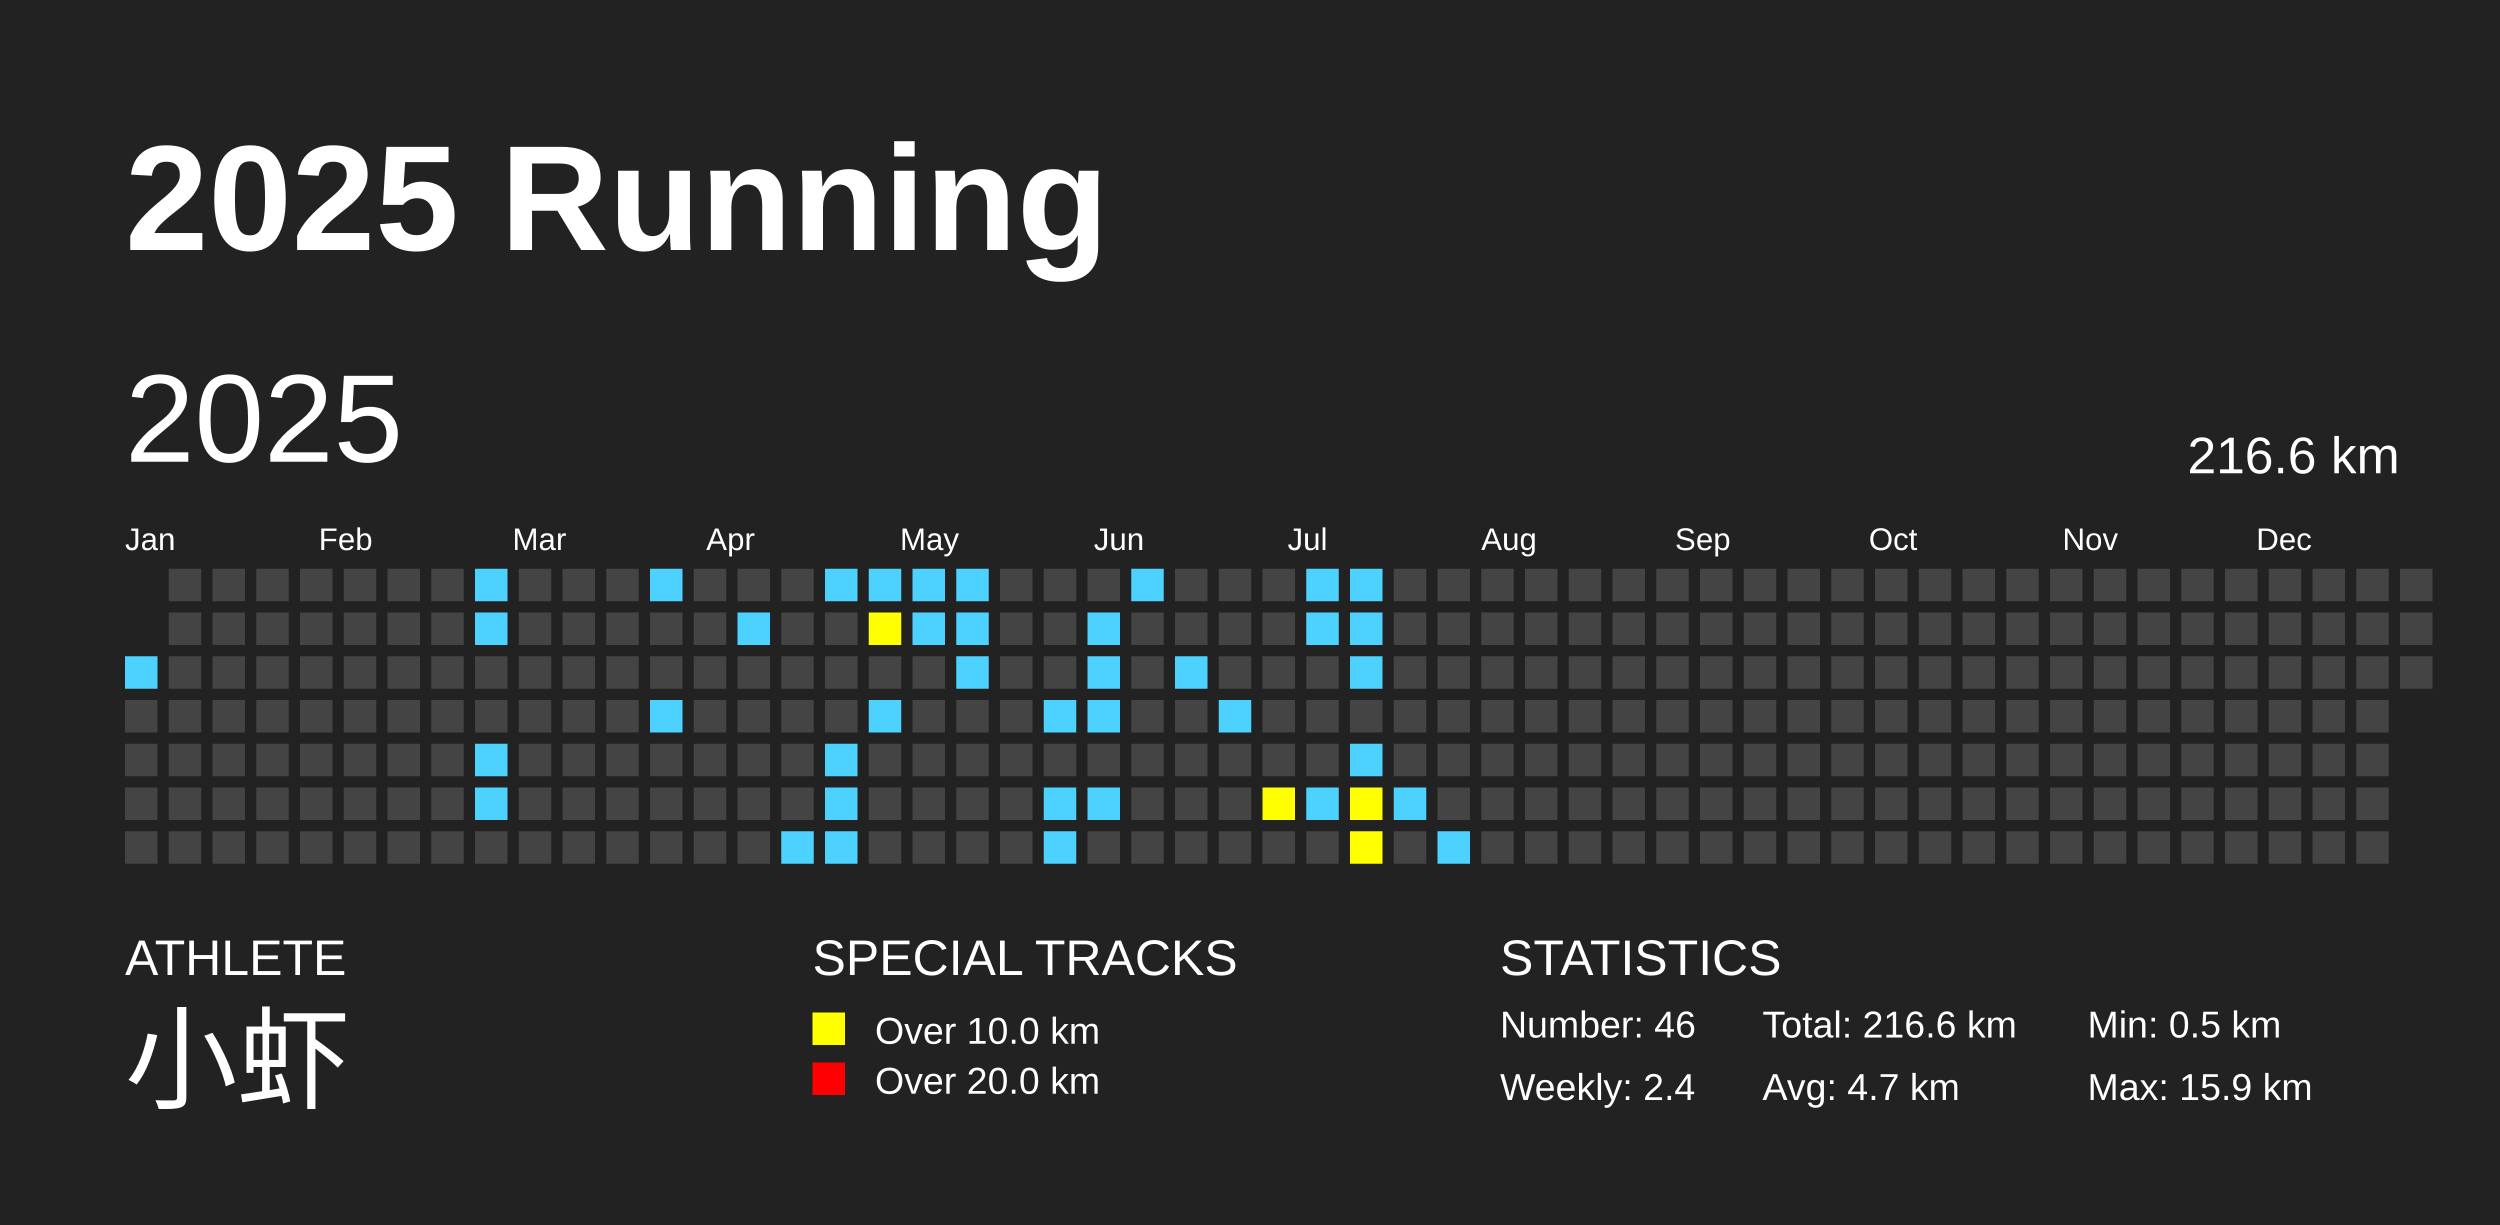
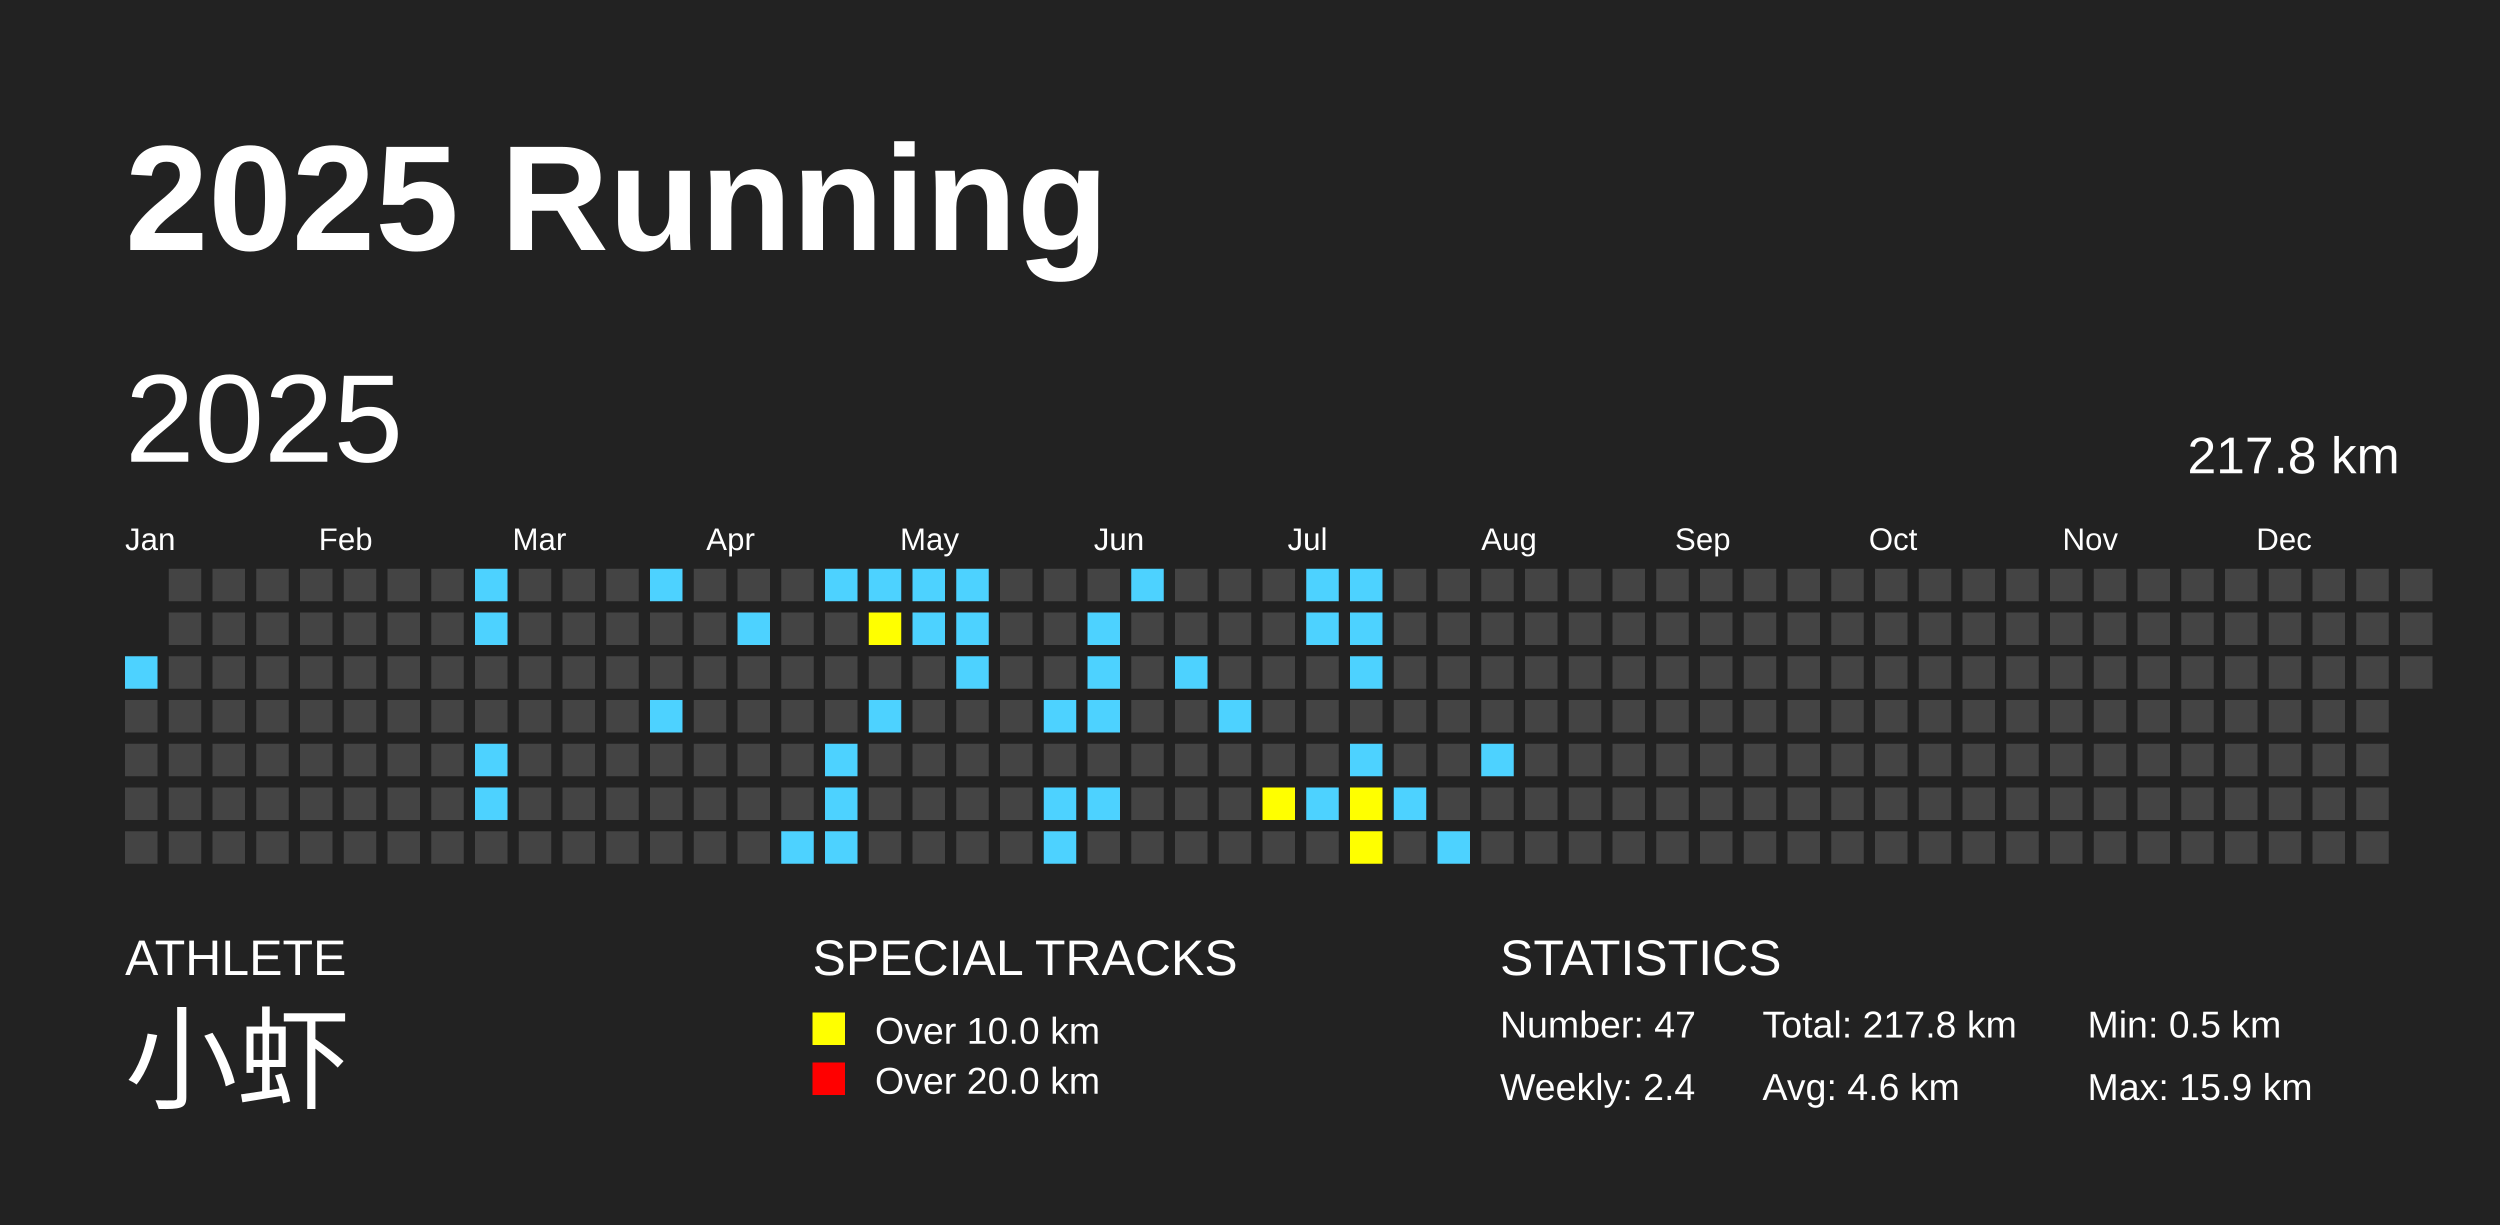
<svg xmlns="http://www.w3.org/2000/svg" baseProfile="full" height="98mm" version="1.1" viewBox="0,0,200,98" width="200mm">
  <defs />
  <rect fill="#222222" height="98" width="200" x="0" y="0" />
  <text fill="#FFFFFF" style="font-size:12px; font-family:Arial; font-weight:bold;" x="10" y="20">2025 Running</text>
  <text fill="#FFFFFF" style="font-size:4px; font-family:Arial" x="10" y="78">ATHLETE</text>
  <text fill="#FFFFFF" style="font-size:9px; font-family:Arial" x="10" y="88">小虾</text>
  <text fill="#FFFFFF" style="font-size:4px; font-family:Arial" x="65" y="78">SPECIAL TRACKS</text>
  <rect fill="yellow" height="2.6" width="2.6" x="65" y="81" />
  <text fill="#FFFFFF" style="font-size:3px; font-family:Arial" x="70" y="83.5">Over 10.0 km</text>
  <rect fill="red" height="2.6" width="2.6" x="65" y="85" />
  <text fill="#FFFFFF" style="font-size:3px; font-family:Arial" x="70" y="87.5">Over 20.0 km</text>
  <text fill="#FFFFFF" style="font-size:4px; font-family:Arial" x="120" y="78">STATISTICS</text>
-   <text fill="#FFFFFF" style="font-size:3px; font-family:Arial" x="120" y="83">Number: 46</text>
+   <text fill="#FFFFFF" style="font-size:3px; font-family:Arial" x="120" y="83">Number: 47</text>
  <text fill="#FFFFFF" style="font-size:3px; font-family:Arial" x="120" y="88">Weekly: 2.4</text>
-   <text fill="#FFFFFF" style="font-size:3px; font-family:Arial" x="141" y="83">Total: 216.6 km</text>
-   <text fill="#FFFFFF" style="font-size:3px; font-family:Arial" x="141" y="88">Avg: 4.7 km</text>
+   <text fill="#FFFFFF" style="font-size:3px; font-family:Arial" x="141" y="83">Total: 217.8 km</text>
+   <text fill="#FFFFFF" style="font-size:3px; font-family:Arial" x="141" y="88">Avg: 4.6 km</text>
  <text fill="#FFFFFF" style="font-size:3px; font-family:Arial" x="167" y="83">Min: 0.5 km</text>
  <text fill="#FFFFFF" style="font-size:3px; font-family:Arial" x="167" y="88">Max: 15.9 km</text>
  <text dominant-baseline="hanging" fill="#FFFFFF" style="font-size:10.0px; font-family:Arial;" x="10" y="30">2025</text>
-   <text dominant-baseline="hanging" fill="#FFFFFF" style="font-size:4.125px; font-family:Arial;" x="175" y="35">216.6 km</text>
+   <text dominant-baseline="hanging" fill="#FFFFFF" style="font-size:4.125px; font-family:Arial;" x="175" y="35">217.8 km</text>
  <text fill="#FFFFFF" style="font-size:2.5px; font-family:Arial" x="10.0" y="44">Jan</text>
  <text fill="#FFFFFF" style="font-size:2.5px; font-family:Arial" x="25.5" y="44">Feb</text>
  <text fill="#FFFFFF" style="font-size:2.5px; font-family:Arial" x="41.0" y="44">Mar</text>
  <text fill="#FFFFFF" style="font-size:2.5px; font-family:Arial" x="56.5" y="44">Apr</text>
  <text fill="#FFFFFF" style="font-size:2.5px; font-family:Arial" x="72.0" y="44">May</text>
  <text fill="#FFFFFF" style="font-size:2.5px; font-family:Arial" x="87.5" y="44">Jun</text>
  <text fill="#FFFFFF" style="font-size:2.5px; font-family:Arial" x="103.0" y="44">Jul</text>
  <text fill="#FFFFFF" style="font-size:2.5px; font-family:Arial" x="118.5" y="44">Aug</text>
  <text fill="#FFFFFF" style="font-size:2.5px; font-family:Arial" x="134.0" y="44">Sep</text>
  <text fill="#FFFFFF" style="font-size:2.5px; font-family:Arial" x="149.5" y="44">Oct</text>
  <text fill="#FFFFFF" style="font-size:2.5px; font-family:Arial" x="165.0" y="44">Nov</text>
  <text fill="#FFFFFF" style="font-size:2.5px; font-family:Arial" x="180.5" y="44">Dec</text>
  <rect fill="#4DD2FF" height="2.6" width="2.6" x="10.0" y="52.5" />
  <rect fill="#444444" height="2.6" width="2.6" x="10.0" y="56.0" />
  <rect fill="#444444" height="2.6" width="2.6" x="10.0" y="59.5" />
  <rect fill="#444444" height="2.6" width="2.6" x="10.0" y="63.0" />
  <rect fill="#444444" height="2.6" width="2.6" x="10.0" y="66.5" />
  <rect fill="#444444" height="2.6" width="2.6" x="13.5" y="45.5" />
  <rect fill="#444444" height="2.6" width="2.6" x="13.5" y="49.0" />
  <rect fill="#444444" height="2.6" width="2.6" x="13.5" y="52.5" />
  <rect fill="#444444" height="2.6" width="2.6" x="13.5" y="56.0" />
  <rect fill="#444444" height="2.6" width="2.6" x="13.5" y="59.5" />
  <rect fill="#444444" height="2.6" width="2.6" x="13.5" y="63.0" />
  <rect fill="#444444" height="2.6" width="2.6" x="13.5" y="66.5" />
  <rect fill="#444444" height="2.6" width="2.6" x="17.0" y="45.5" />
  <rect fill="#444444" height="2.6" width="2.6" x="17.0" y="49.0" />
  <rect fill="#444444" height="2.6" width="2.6" x="17.0" y="52.5" />
  <rect fill="#444444" height="2.6" width="2.6" x="17.0" y="56.0" />
  <rect fill="#444444" height="2.6" width="2.6" x="17.0" y="59.5" />
  <rect fill="#444444" height="2.6" width="2.6" x="17.0" y="63.0" />
  <rect fill="#444444" height="2.6" width="2.6" x="17.0" y="66.5" />
  <rect fill="#444444" height="2.6" width="2.6" x="20.5" y="45.5" />
  <rect fill="#444444" height="2.6" width="2.6" x="20.5" y="49.0" />
  <rect fill="#444444" height="2.6" width="2.6" x="20.5" y="52.5" />
  <rect fill="#444444" height="2.6" width="2.6" x="20.5" y="56.0" />
  <rect fill="#444444" height="2.6" width="2.6" x="20.5" y="59.5" />
  <rect fill="#444444" height="2.6" width="2.6" x="20.5" y="63.0" />
  <rect fill="#444444" height="2.6" width="2.6" x="20.5" y="66.5" />
  <rect fill="#444444" height="2.6" width="2.6" x="24.0" y="45.5" />
  <rect fill="#444444" height="2.6" width="2.6" x="24.0" y="49.0" />
  <rect fill="#444444" height="2.6" width="2.6" x="24.0" y="52.5" />
  <rect fill="#444444" height="2.6" width="2.6" x="24.0" y="56.0" />
  <rect fill="#444444" height="2.6" width="2.6" x="24.0" y="59.5" />
  <rect fill="#444444" height="2.6" width="2.6" x="24.0" y="63.0" />
  <rect fill="#444444" height="2.6" width="2.6" x="24.0" y="66.5" />
  <rect fill="#444444" height="2.6" width="2.6" x="27.5" y="45.5" />
  <rect fill="#444444" height="2.6" width="2.6" x="27.5" y="49.0" />
  <rect fill="#444444" height="2.6" width="2.6" x="27.5" y="52.5" />
  <rect fill="#444444" height="2.6" width="2.6" x="27.5" y="56.0" />
  <rect fill="#444444" height="2.6" width="2.6" x="27.5" y="59.5" />
  <rect fill="#444444" height="2.6" width="2.6" x="27.5" y="63.0" />
  <rect fill="#444444" height="2.6" width="2.6" x="27.5" y="66.5" />
  <rect fill="#444444" height="2.6" width="2.6" x="31.0" y="45.5" />
  <rect fill="#444444" height="2.6" width="2.6" x="31.0" y="49.0" />
  <rect fill="#444444" height="2.6" width="2.6" x="31.0" y="52.5" />
  <rect fill="#444444" height="2.6" width="2.6" x="31.0" y="56.0" />
  <rect fill="#444444" height="2.6" width="2.6" x="31.0" y="59.5" />
  <rect fill="#444444" height="2.6" width="2.6" x="31.0" y="63.0" />
  <rect fill="#444444" height="2.6" width="2.6" x="31.0" y="66.5" />
  <rect fill="#444444" height="2.6" width="2.6" x="34.5" y="45.5" />
  <rect fill="#444444" height="2.6" width="2.6" x="34.5" y="49.0" />
  <rect fill="#444444" height="2.6" width="2.6" x="34.5" y="52.5" />
  <rect fill="#444444" height="2.6" width="2.6" x="34.5" y="56.0" />
  <rect fill="#444444" height="2.6" width="2.6" x="34.5" y="59.5" />
  <rect fill="#444444" height="2.6" width="2.6" x="34.5" y="63.0" />
  <rect fill="#444444" height="2.6" width="2.6" x="34.5" y="66.5" />
  <rect fill="#4DD2FF" height="2.6" width="2.6" x="38.0" y="45.5" />
  <rect fill="#4DD2FF" height="2.6" width="2.6" x="38.0" y="49.0" />
  <rect fill="#444444" height="2.6" width="2.6" x="38.0" y="52.5" />
  <rect fill="#444444" height="2.6" width="2.6" x="38.0" y="56.0" />
  <rect fill="#4DD2FF" height="2.6" width="2.6" x="38.0" y="59.5" />
  <rect fill="#4DD2FF" height="2.6" width="2.6" x="38.0" y="63.0" />
  <rect fill="#444444" height="2.6" width="2.6" x="38.0" y="66.5" />
  <rect fill="#444444" height="2.6" width="2.6" x="41.5" y="45.5" />
  <rect fill="#444444" height="2.6" width="2.6" x="41.5" y="49.0" />
  <rect fill="#444444" height="2.6" width="2.6" x="41.5" y="52.5" />
  <rect fill="#444444" height="2.6" width="2.6" x="41.5" y="56.0" />
  <rect fill="#444444" height="2.6" width="2.6" x="41.5" y="59.5" />
  <rect fill="#444444" height="2.6" width="2.6" x="41.5" y="63.0" />
  <rect fill="#444444" height="2.6" width="2.6" x="41.5" y="66.5" />
  <rect fill="#444444" height="2.6" width="2.6" x="45.0" y="45.5" />
  <rect fill="#444444" height="2.6" width="2.6" x="45.0" y="49.0" />
  <rect fill="#444444" height="2.6" width="2.6" x="45.0" y="52.5" />
  <rect fill="#444444" height="2.6" width="2.6" x="45.0" y="56.0" />
  <rect fill="#444444" height="2.6" width="2.6" x="45.0" y="59.5" />
  <rect fill="#444444" height="2.6" width="2.6" x="45.0" y="63.0" />
  <rect fill="#444444" height="2.6" width="2.6" x="45.0" y="66.5" />
  <rect fill="#444444" height="2.6" width="2.6" x="48.5" y="45.5" />
  <rect fill="#444444" height="2.6" width="2.6" x="48.5" y="49.0" />
  <rect fill="#444444" height="2.6" width="2.6" x="48.5" y="52.5" />
  <rect fill="#444444" height="2.6" width="2.6" x="48.5" y="56.0" />
  <rect fill="#444444" height="2.6" width="2.6" x="48.5" y="59.5" />
  <rect fill="#444444" height="2.6" width="2.6" x="48.5" y="63.0" />
  <rect fill="#444444" height="2.6" width="2.6" x="48.5" y="66.5" />
  <rect fill="#4DD2FF" height="2.6" width="2.6" x="52.0" y="45.5" />
  <rect fill="#444444" height="2.6" width="2.6" x="52.0" y="49.0" />
  <rect fill="#444444" height="2.6" width="2.6" x="52.0" y="52.5" />
  <rect fill="#4DD2FF" height="2.6" width="2.6" x="52.0" y="56.0" />
  <rect fill="#444444" height="2.6" width="2.6" x="52.0" y="59.5" />
  <rect fill="#444444" height="2.6" width="2.6" x="52.0" y="63.0" />
  <rect fill="#444444" height="2.6" width="2.6" x="52.0" y="66.5" />
  <rect fill="#444444" height="2.6" width="2.6" x="55.5" y="45.5" />
  <rect fill="#444444" height="2.6" width="2.6" x="55.5" y="49.0" />
  <rect fill="#444444" height="2.6" width="2.6" x="55.5" y="52.5" />
  <rect fill="#444444" height="2.6" width="2.6" x="55.5" y="56.0" />
  <rect fill="#444444" height="2.6" width="2.6" x="55.5" y="59.5" />
  <rect fill="#444444" height="2.6" width="2.6" x="55.5" y="63.0" />
  <rect fill="#444444" height="2.6" width="2.6" x="55.5" y="66.5" />
  <rect fill="#444444" height="2.6" width="2.6" x="59.0" y="45.5" />
  <rect fill="#4DD2FF" height="2.6" width="2.6" x="59.0" y="49.0" />
  <rect fill="#444444" height="2.6" width="2.6" x="59.0" y="52.5" />
  <rect fill="#444444" height="2.6" width="2.6" x="59.0" y="56.0" />
  <rect fill="#444444" height="2.6" width="2.6" x="59.0" y="59.5" />
  <rect fill="#444444" height="2.6" width="2.6" x="59.0" y="63.0" />
  <rect fill="#444444" height="2.6" width="2.6" x="59.0" y="66.5" />
  <rect fill="#444444" height="2.6" width="2.6" x="62.5" y="45.5" />
  <rect fill="#444444" height="2.6" width="2.6" x="62.5" y="49.0" />
  <rect fill="#444444" height="2.6" width="2.6" x="62.5" y="52.5" />
  <rect fill="#444444" height="2.6" width="2.6" x="62.5" y="56.0" />
  <rect fill="#444444" height="2.6" width="2.6" x="62.5" y="59.5" />
  <rect fill="#444444" height="2.6" width="2.6" x="62.5" y="63.0" />
  <rect fill="#4DD2FF" height="2.6" width="2.6" x="62.5" y="66.5" />
  <rect fill="#4DD2FF" height="2.6" width="2.6" x="66.0" y="45.5" />
  <rect fill="#444444" height="2.6" width="2.6" x="66.0" y="49.0" />
  <rect fill="#444444" height="2.6" width="2.6" x="66.0" y="52.5" />
  <rect fill="#444444" height="2.6" width="2.6" x="66.0" y="56.0" />
  <rect fill="#4DD2FF" height="2.6" width="2.6" x="66.0" y="59.5" />
  <rect fill="#4DD2FF" height="2.6" width="2.6" x="66.0" y="63.0" />
  <rect fill="#4DD2FF" height="2.6" width="2.6" x="66.0" y="66.5" />
  <rect fill="#4DD2FF" height="2.6" width="2.6" x="69.5" y="45.5" />
  <rect fill="yellow" height="2.6" width="2.6" x="69.5" y="49.0" />
  <rect fill="#444444" height="2.6" width="2.6" x="69.5" y="52.5" />
  <rect fill="#4DD2FF" height="2.6" width="2.6" x="69.5" y="56.0" />
  <rect fill="#444444" height="2.6" width="2.6" x="69.5" y="59.5" />
  <rect fill="#444444" height="2.6" width="2.6" x="69.5" y="63.0" />
  <rect fill="#444444" height="2.6" width="2.6" x="69.5" y="66.5" />
  <rect fill="#4DD2FF" height="2.6" width="2.6" x="73.0" y="45.5" />
  <rect fill="#4DD2FF" height="2.6" width="2.6" x="73.0" y="49.0" />
  <rect fill="#444444" height="2.6" width="2.6" x="73.0" y="52.5" />
  <rect fill="#444444" height="2.6" width="2.6" x="73.0" y="56.0" />
  <rect fill="#444444" height="2.6" width="2.6" x="73.0" y="59.5" />
  <rect fill="#444444" height="2.6" width="2.6" x="73.0" y="63.0" />
  <rect fill="#444444" height="2.6" width="2.6" x="73.0" y="66.5" />
  <rect fill="#4DD2FF" height="2.6" width="2.6" x="76.5" y="45.5" />
  <rect fill="#4DD2FF" height="2.6" width="2.6" x="76.5" y="49.0" />
  <rect fill="#4DD2FF" height="2.6" width="2.6" x="76.5" y="52.5" />
  <rect fill="#444444" height="2.6" width="2.6" x="76.5" y="56.0" />
  <rect fill="#444444" height="2.6" width="2.6" x="76.5" y="59.5" />
  <rect fill="#444444" height="2.6" width="2.6" x="76.5" y="63.0" />
  <rect fill="#444444" height="2.6" width="2.6" x="76.5" y="66.5" />
  <rect fill="#444444" height="2.6" width="2.6" x="80.0" y="45.5" />
  <rect fill="#444444" height="2.6" width="2.6" x="80.0" y="49.0" />
  <rect fill="#444444" height="2.6" width="2.6" x="80.0" y="52.5" />
  <rect fill="#444444" height="2.6" width="2.6" x="80.0" y="56.0" />
  <rect fill="#444444" height="2.6" width="2.6" x="80.0" y="59.5" />
  <rect fill="#444444" height="2.6" width="2.6" x="80.0" y="63.0" />
  <rect fill="#444444" height="2.6" width="2.6" x="80.0" y="66.5" />
  <rect fill="#444444" height="2.6" width="2.6" x="83.5" y="45.5" />
  <rect fill="#444444" height="2.6" width="2.6" x="83.5" y="49.0" />
  <rect fill="#444444" height="2.6" width="2.6" x="83.5" y="52.5" />
  <rect fill="#4DD2FF" height="2.6" width="2.6" x="83.5" y="56.0" />
  <rect fill="#444444" height="2.6" width="2.6" x="83.5" y="59.5" />
  <rect fill="#4DD2FF" height="2.6" width="2.6" x="83.5" y="63.0" />
  <rect fill="#4DD2FF" height="2.6" width="2.6" x="83.5" y="66.5" />
  <rect fill="#444444" height="2.6" width="2.6" x="87.0" y="45.5" />
  <rect fill="#4DD2FF" height="2.6" width="2.6" x="87.0" y="49.0" />
  <rect fill="#4DD2FF" height="2.6" width="2.6" x="87.0" y="52.5" />
  <rect fill="#4DD2FF" height="2.6" width="2.6" x="87.0" y="56.0" />
  <rect fill="#444444" height="2.6" width="2.6" x="87.0" y="59.5" />
  <rect fill="#4DD2FF" height="2.6" width="2.6" x="87.0" y="63.0" />
  <rect fill="#444444" height="2.6" width="2.6" x="87.0" y="66.5" />
  <rect fill="#4DD2FF" height="2.6" width="2.6" x="90.5" y="45.5" />
  <rect fill="#444444" height="2.6" width="2.6" x="90.5" y="49.0" />
  <rect fill="#444444" height="2.6" width="2.6" x="90.5" y="52.5" />
  <rect fill="#444444" height="2.6" width="2.6" x="90.5" y="56.0" />
  <rect fill="#444444" height="2.6" width="2.6" x="90.5" y="59.5" />
  <rect fill="#444444" height="2.6" width="2.6" x="90.5" y="63.0" />
  <rect fill="#444444" height="2.6" width="2.6" x="90.5" y="66.5" />
  <rect fill="#444444" height="2.6" width="2.6" x="94.0" y="45.5" />
  <rect fill="#444444" height="2.6" width="2.6" x="94.0" y="49.0" />
  <rect fill="#4DD2FF" height="2.6" width="2.6" x="94.0" y="52.5" />
  <rect fill="#444444" height="2.6" width="2.6" x="94.0" y="56.0" />
  <rect fill="#444444" height="2.6" width="2.6" x="94.0" y="59.5" />
  <rect fill="#444444" height="2.6" width="2.6" x="94.0" y="63.0" />
  <rect fill="#444444" height="2.6" width="2.6" x="94.0" y="66.5" />
  <rect fill="#444444" height="2.6" width="2.6" x="97.5" y="45.5" />
  <rect fill="#444444" height="2.6" width="2.6" x="97.5" y="49.0" />
  <rect fill="#444444" height="2.6" width="2.6" x="97.5" y="52.5" />
  <rect fill="#4DD2FF" height="2.6" width="2.6" x="97.5" y="56.0" />
  <rect fill="#444444" height="2.6" width="2.6" x="97.5" y="59.5" />
  <rect fill="#444444" height="2.6" width="2.6" x="97.5" y="63.0" />
  <rect fill="#444444" height="2.6" width="2.6" x="97.5" y="66.5" />
  <rect fill="#444444" height="2.6" width="2.6" x="101.0" y="45.5" />
  <rect fill="#444444" height="2.6" width="2.6" x="101.0" y="49.0" />
  <rect fill="#444444" height="2.6" width="2.6" x="101.0" y="52.5" />
  <rect fill="#444444" height="2.6" width="2.6" x="101.0" y="56.0" />
  <rect fill="#444444" height="2.6" width="2.6" x="101.0" y="59.5" />
  <rect fill="yellow" height="2.6" width="2.6" x="101.0" y="63.0" />
  <rect fill="#444444" height="2.6" width="2.6" x="101.0" y="66.5" />
  <rect fill="#4DD2FF" height="2.6" width="2.6" x="104.5" y="45.5" />
  <rect fill="#4DD2FF" height="2.6" width="2.6" x="104.5" y="49.0" />
  <rect fill="#444444" height="2.6" width="2.6" x="104.5" y="52.5" />
  <rect fill="#444444" height="2.6" width="2.6" x="104.5" y="56.0" />
  <rect fill="#444444" height="2.6" width="2.6" x="104.5" y="59.5" />
  <rect fill="#4DD2FF" height="2.6" width="2.6" x="104.5" y="63.0" />
  <rect fill="#444444" height="2.6" width="2.6" x="104.5" y="66.5" />
  <rect fill="#4DD2FF" height="2.6" width="2.6" x="108.0" y="45.5" />
  <rect fill="#4DD2FF" height="2.6" width="2.6" x="108.0" y="49.0" />
  <rect fill="#4DD2FF" height="2.6" width="2.6" x="108.0" y="52.5" />
  <rect fill="#444444" height="2.6" width="2.6" x="108.0" y="56.0" />
  <rect fill="#4DD2FF" height="2.6" width="2.6" x="108.0" y="59.5" />
  <rect fill="yellow" height="2.6" width="2.6" x="108.0" y="63.0" />
  <rect fill="yellow" height="2.6" width="2.6" x="108.0" y="66.5" />
  <rect fill="#444444" height="2.6" width="2.6" x="111.5" y="45.5" />
  <rect fill="#444444" height="2.6" width="2.6" x="111.5" y="49.0" />
  <rect fill="#444444" height="2.6" width="2.6" x="111.5" y="52.5" />
  <rect fill="#444444" height="2.6" width="2.6" x="111.5" y="56.0" />
  <rect fill="#444444" height="2.6" width="2.6" x="111.5" y="59.5" />
  <rect fill="#4DD2FF" height="2.6" width="2.6" x="111.5" y="63.0" />
  <rect fill="#444444" height="2.6" width="2.6" x="111.5" y="66.5" />
  <rect fill="#444444" height="2.6" width="2.6" x="115.0" y="45.5" />
  <rect fill="#444444" height="2.6" width="2.6" x="115.0" y="49.0" />
  <rect fill="#444444" height="2.6" width="2.6" x="115.0" y="52.5" />
  <rect fill="#444444" height="2.6" width="2.6" x="115.0" y="56.0" />
  <rect fill="#444444" height="2.6" width="2.6" x="115.0" y="59.5" />
  <rect fill="#444444" height="2.6" width="2.6" x="115.0" y="63.0" />
  <rect fill="#4DD2FF" height="2.6" width="2.6" x="115.0" y="66.5" />
  <rect fill="#444444" height="2.6" width="2.6" x="118.5" y="45.5" />
  <rect fill="#444444" height="2.6" width="2.6" x="118.5" y="49.0" />
  <rect fill="#444444" height="2.6" width="2.6" x="118.5" y="52.5" />
  <rect fill="#444444" height="2.6" width="2.6" x="118.5" y="56.0" />
-   <rect fill="#444444" height="2.6" width="2.6" x="118.5" y="59.5" />
+   <rect fill="#4DD2FF" height="2.6" width="2.6" x="118.5" y="59.5" />
  <rect fill="#444444" height="2.6" width="2.6" x="118.5" y="63.0" />
  <rect fill="#444444" height="2.6" width="2.6" x="118.5" y="66.5" />
  <rect fill="#444444" height="2.6" width="2.6" x="122.0" y="45.5" />
  <rect fill="#444444" height="2.6" width="2.6" x="122.0" y="49.0" />
  <rect fill="#444444" height="2.6" width="2.6" x="122.0" y="52.5" />
  <rect fill="#444444" height="2.6" width="2.6" x="122.0" y="56.0" />
  <rect fill="#444444" height="2.6" width="2.6" x="122.0" y="59.5" />
  <rect fill="#444444" height="2.6" width="2.6" x="122.0" y="63.0" />
  <rect fill="#444444" height="2.6" width="2.6" x="122.0" y="66.5" />
  <rect fill="#444444" height="2.6" width="2.6" x="125.5" y="45.5" />
  <rect fill="#444444" height="2.6" width="2.6" x="125.5" y="49.0" />
  <rect fill="#444444" height="2.6" width="2.6" x="125.5" y="52.5" />
  <rect fill="#444444" height="2.6" width="2.6" x="125.5" y="56.0" />
  <rect fill="#444444" height="2.6" width="2.6" x="125.5" y="59.5" />
  <rect fill="#444444" height="2.6" width="2.6" x="125.5" y="63.0" />
  <rect fill="#444444" height="2.6" width="2.6" x="125.5" y="66.5" />
  <rect fill="#444444" height="2.6" width="2.6" x="129.0" y="45.5" />
  <rect fill="#444444" height="2.6" width="2.6" x="129.0" y="49.0" />
  <rect fill="#444444" height="2.6" width="2.6" x="129.0" y="52.5" />
  <rect fill="#444444" height="2.6" width="2.6" x="129.0" y="56.0" />
  <rect fill="#444444" height="2.6" width="2.6" x="129.0" y="59.5" />
  <rect fill="#444444" height="2.6" width="2.6" x="129.0" y="63.0" />
  <rect fill="#444444" height="2.6" width="2.6" x="129.0" y="66.5" />
  <rect fill="#444444" height="2.6" width="2.6" x="132.5" y="45.5" />
  <rect fill="#444444" height="2.6" width="2.6" x="132.5" y="49.0" />
  <rect fill="#444444" height="2.6" width="2.6" x="132.5" y="52.5" />
  <rect fill="#444444" height="2.6" width="2.6" x="132.5" y="56.0" />
  <rect fill="#444444" height="2.6" width="2.6" x="132.5" y="59.5" />
  <rect fill="#444444" height="2.6" width="2.6" x="132.5" y="63.0" />
  <rect fill="#444444" height="2.6" width="2.6" x="132.5" y="66.5" />
  <rect fill="#444444" height="2.6" width="2.6" x="136.0" y="45.5" />
  <rect fill="#444444" height="2.6" width="2.6" x="136.0" y="49.0" />
  <rect fill="#444444" height="2.6" width="2.6" x="136.0" y="52.5" />
  <rect fill="#444444" height="2.6" width="2.6" x="136.0" y="56.0" />
  <rect fill="#444444" height="2.6" width="2.6" x="136.0" y="59.5" />
  <rect fill="#444444" height="2.6" width="2.6" x="136.0" y="63.0" />
  <rect fill="#444444" height="2.6" width="2.6" x="136.0" y="66.5" />
  <rect fill="#444444" height="2.6" width="2.6" x="139.5" y="45.5" />
  <rect fill="#444444" height="2.6" width="2.6" x="139.5" y="49.0" />
  <rect fill="#444444" height="2.6" width="2.6" x="139.5" y="52.5" />
  <rect fill="#444444" height="2.6" width="2.6" x="139.5" y="56.0" />
  <rect fill="#444444" height="2.6" width="2.6" x="139.5" y="59.5" />
  <rect fill="#444444" height="2.6" width="2.6" x="139.5" y="63.0" />
  <rect fill="#444444" height="2.6" width="2.6" x="139.5" y="66.5" />
  <rect fill="#444444" height="2.6" width="2.6" x="143.0" y="45.5" />
  <rect fill="#444444" height="2.6" width="2.6" x="143.0" y="49.0" />
  <rect fill="#444444" height="2.6" width="2.6" x="143.0" y="52.5" />
  <rect fill="#444444" height="2.6" width="2.6" x="143.0" y="56.0" />
  <rect fill="#444444" height="2.6" width="2.6" x="143.0" y="59.5" />
  <rect fill="#444444" height="2.6" width="2.6" x="143.0" y="63.0" />
  <rect fill="#444444" height="2.6" width="2.6" x="143.0" y="66.5" />
  <rect fill="#444444" height="2.6" width="2.6" x="146.5" y="45.5" />
  <rect fill="#444444" height="2.6" width="2.6" x="146.5" y="49.0" />
  <rect fill="#444444" height="2.6" width="2.6" x="146.5" y="52.5" />
  <rect fill="#444444" height="2.6" width="2.6" x="146.5" y="56.0" />
  <rect fill="#444444" height="2.6" width="2.6" x="146.5" y="59.5" />
  <rect fill="#444444" height="2.6" width="2.6" x="146.5" y="63.0" />
  <rect fill="#444444" height="2.6" width="2.6" x="146.5" y="66.5" />
  <rect fill="#444444" height="2.6" width="2.6" x="150.0" y="45.5" />
  <rect fill="#444444" height="2.6" width="2.6" x="150.0" y="49.0" />
  <rect fill="#444444" height="2.6" width="2.6" x="150.0" y="52.5" />
  <rect fill="#444444" height="2.6" width="2.6" x="150.0" y="56.0" />
  <rect fill="#444444" height="2.6" width="2.6" x="150.0" y="59.5" />
  <rect fill="#444444" height="2.6" width="2.6" x="150.0" y="63.0" />
  <rect fill="#444444" height="2.6" width="2.6" x="150.0" y="66.5" />
  <rect fill="#444444" height="2.6" width="2.6" x="153.5" y="45.5" />
  <rect fill="#444444" height="2.6" width="2.6" x="153.5" y="49.0" />
  <rect fill="#444444" height="2.6" width="2.6" x="153.5" y="52.5" />
  <rect fill="#444444" height="2.6" width="2.6" x="153.5" y="56.0" />
  <rect fill="#444444" height="2.6" width="2.6" x="153.5" y="59.5" />
  <rect fill="#444444" height="2.6" width="2.6" x="153.5" y="63.0" />
  <rect fill="#444444" height="2.6" width="2.6" x="153.5" y="66.5" />
  <rect fill="#444444" height="2.6" width="2.6" x="157.0" y="45.5" />
  <rect fill="#444444" height="2.6" width="2.6" x="157.0" y="49.0" />
  <rect fill="#444444" height="2.6" width="2.6" x="157.0" y="52.5" />
  <rect fill="#444444" height="2.6" width="2.6" x="157.0" y="56.0" />
  <rect fill="#444444" height="2.6" width="2.6" x="157.0" y="59.5" />
  <rect fill="#444444" height="2.6" width="2.6" x="157.0" y="63.0" />
  <rect fill="#444444" height="2.6" width="2.6" x="157.0" y="66.5" />
  <rect fill="#444444" height="2.6" width="2.6" x="160.5" y="45.5" />
  <rect fill="#444444" height="2.6" width="2.6" x="160.5" y="49.0" />
  <rect fill="#444444" height="2.6" width="2.6" x="160.5" y="52.5" />
  <rect fill="#444444" height="2.6" width="2.6" x="160.5" y="56.0" />
  <rect fill="#444444" height="2.6" width="2.6" x="160.5" y="59.5" />
  <rect fill="#444444" height="2.6" width="2.6" x="160.5" y="63.0" />
  <rect fill="#444444" height="2.6" width="2.6" x="160.5" y="66.5" />
  <rect fill="#444444" height="2.6" width="2.6" x="164.0" y="45.5" />
  <rect fill="#444444" height="2.6" width="2.6" x="164.0" y="49.0" />
  <rect fill="#444444" height="2.6" width="2.6" x="164.0" y="52.5" />
  <rect fill="#444444" height="2.6" width="2.6" x="164.0" y="56.0" />
  <rect fill="#444444" height="2.6" width="2.6" x="164.0" y="59.5" />
  <rect fill="#444444" height="2.6" width="2.6" x="164.0" y="63.0" />
  <rect fill="#444444" height="2.6" width="2.6" x="164.0" y="66.5" />
  <rect fill="#444444" height="2.6" width="2.6" x="167.5" y="45.5" />
  <rect fill="#444444" height="2.6" width="2.6" x="167.5" y="49.0" />
  <rect fill="#444444" height="2.6" width="2.6" x="167.5" y="52.5" />
  <rect fill="#444444" height="2.6" width="2.6" x="167.5" y="56.0" />
  <rect fill="#444444" height="2.6" width="2.6" x="167.5" y="59.5" />
  <rect fill="#444444" height="2.6" width="2.6" x="167.5" y="63.0" />
  <rect fill="#444444" height="2.6" width="2.6" x="167.5" y="66.5" />
  <rect fill="#444444" height="2.6" width="2.6" x="171.0" y="45.5" />
  <rect fill="#444444" height="2.6" width="2.6" x="171.0" y="49.0" />
  <rect fill="#444444" height="2.6" width="2.6" x="171.0" y="52.5" />
  <rect fill="#444444" height="2.6" width="2.6" x="171.0" y="56.0" />
  <rect fill="#444444" height="2.6" width="2.6" x="171.0" y="59.5" />
  <rect fill="#444444" height="2.6" width="2.6" x="171.0" y="63.0" />
  <rect fill="#444444" height="2.6" width="2.6" x="171.0" y="66.5" />
  <rect fill="#444444" height="2.6" width="2.6" x="174.5" y="45.5" />
  <rect fill="#444444" height="2.6" width="2.6" x="174.5" y="49.0" />
  <rect fill="#444444" height="2.6" width="2.6" x="174.5" y="52.5" />
  <rect fill="#444444" height="2.6" width="2.6" x="174.5" y="56.0" />
  <rect fill="#444444" height="2.6" width="2.6" x="174.5" y="59.5" />
  <rect fill="#444444" height="2.6" width="2.6" x="174.5" y="63.0" />
  <rect fill="#444444" height="2.6" width="2.6" x="174.5" y="66.5" />
  <rect fill="#444444" height="2.6" width="2.6" x="178.0" y="45.5" />
  <rect fill="#444444" height="2.6" width="2.6" x="178.0" y="49.0" />
  <rect fill="#444444" height="2.6" width="2.6" x="178.0" y="52.5" />
  <rect fill="#444444" height="2.6" width="2.6" x="178.0" y="56.0" />
  <rect fill="#444444" height="2.6" width="2.6" x="178.0" y="59.5" />
  <rect fill="#444444" height="2.6" width="2.6" x="178.0" y="63.0" />
  <rect fill="#444444" height="2.6" width="2.6" x="178.0" y="66.5" />
  <rect fill="#444444" height="2.6" width="2.6" x="181.5" y="45.5" />
  <rect fill="#444444" height="2.6" width="2.6" x="181.5" y="49.0" />
  <rect fill="#444444" height="2.6" width="2.6" x="181.5" y="52.5" />
  <rect fill="#444444" height="2.6" width="2.6" x="181.5" y="56.0" />
  <rect fill="#444444" height="2.6" width="2.6" x="181.5" y="59.5" />
  <rect fill="#444444" height="2.6" width="2.6" x="181.5" y="63.0" />
  <rect fill="#444444" height="2.6" width="2.6" x="181.5" y="66.5" />
  <rect fill="#444444" height="2.6" width="2.6" x="185.0" y="45.5" />
  <rect fill="#444444" height="2.6" width="2.6" x="185.0" y="49.0" />
  <rect fill="#444444" height="2.6" width="2.6" x="185.0" y="52.5" />
  <rect fill="#444444" height="2.6" width="2.6" x="185.0" y="56.0" />
  <rect fill="#444444" height="2.6" width="2.6" x="185.0" y="59.5" />
  <rect fill="#444444" height="2.6" width="2.6" x="185.0" y="63.0" />
  <rect fill="#444444" height="2.6" width="2.6" x="185.0" y="66.5" />
  <rect fill="#444444" height="2.6" width="2.6" x="188.5" y="45.5" />
  <rect fill="#444444" height="2.6" width="2.6" x="188.5" y="49.0" />
  <rect fill="#444444" height="2.6" width="2.6" x="188.5" y="52.5" />
  <rect fill="#444444" height="2.6" width="2.6" x="188.5" y="56.0" />
  <rect fill="#444444" height="2.6" width="2.6" x="188.5" y="59.5" />
  <rect fill="#444444" height="2.6" width="2.6" x="188.5" y="63.0" />
  <rect fill="#444444" height="2.6" width="2.6" x="188.5" y="66.5" />
  <rect fill="#444444" height="2.6" width="2.6" x="192.0" y="45.5" />
  <rect fill="#444444" height="2.6" width="2.6" x="192.0" y="49.0" />
  <rect fill="#444444" height="2.6" width="2.6" x="192.0" y="52.5" />
</svg>
